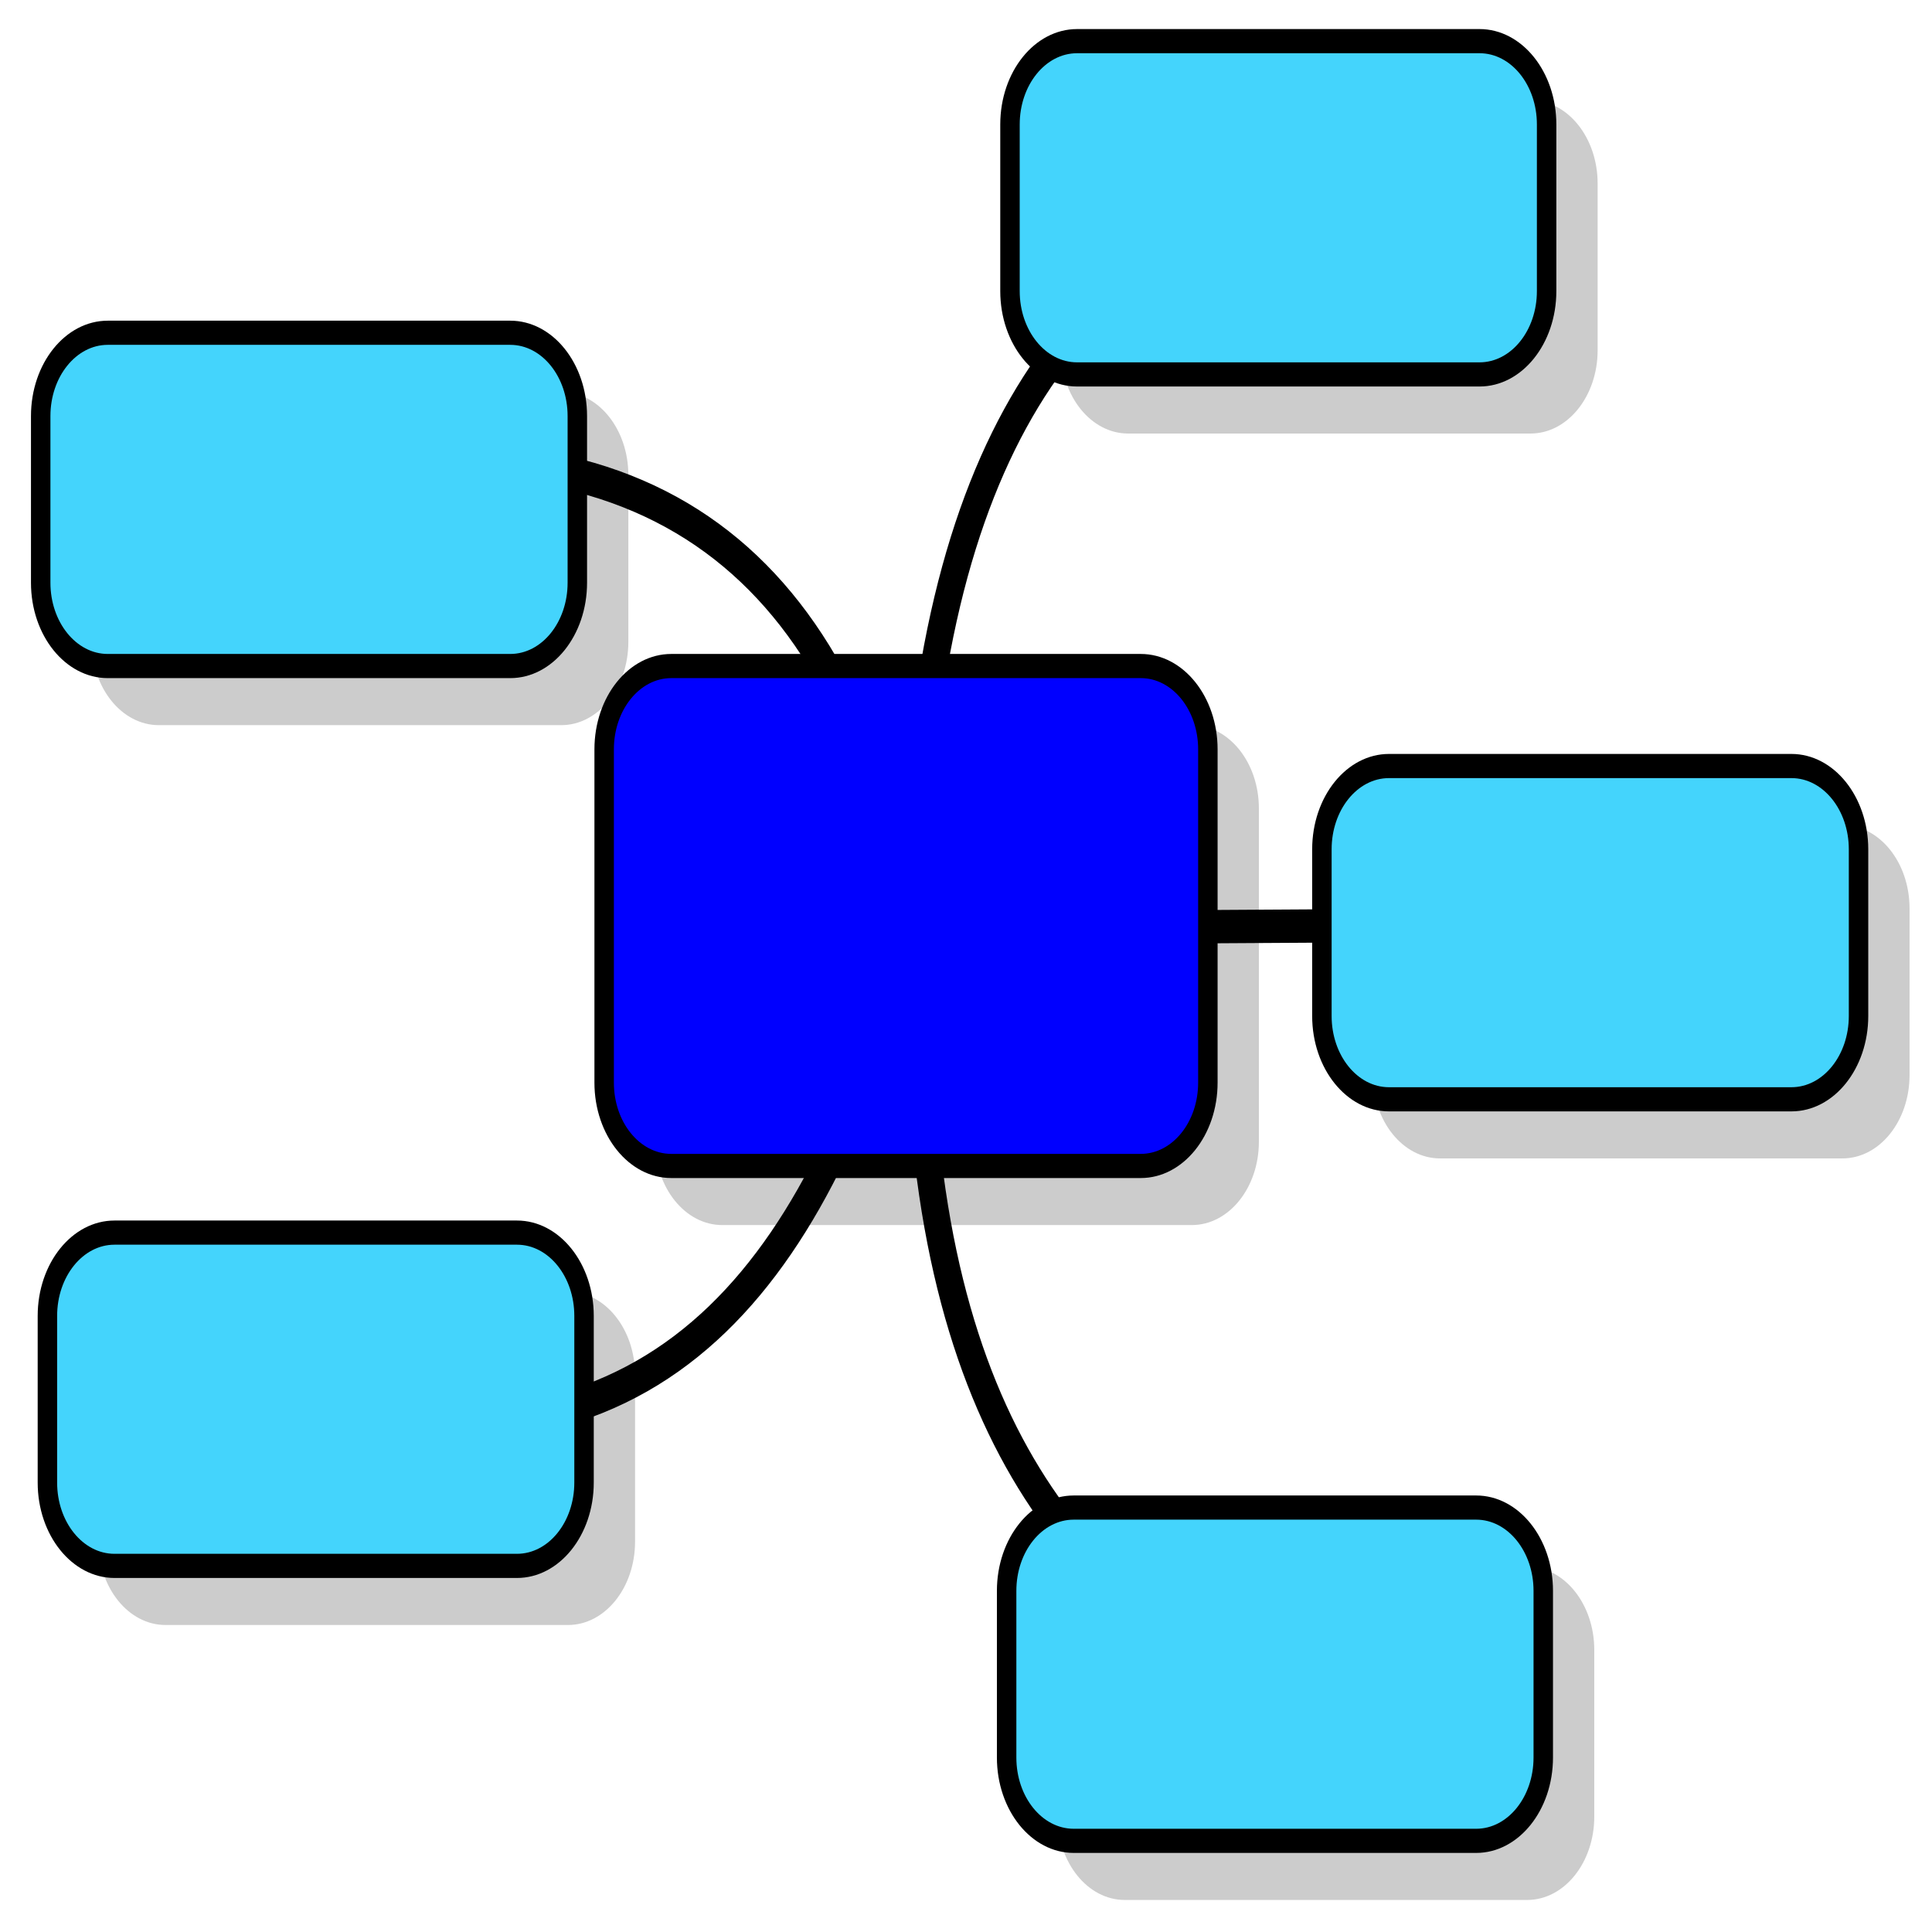
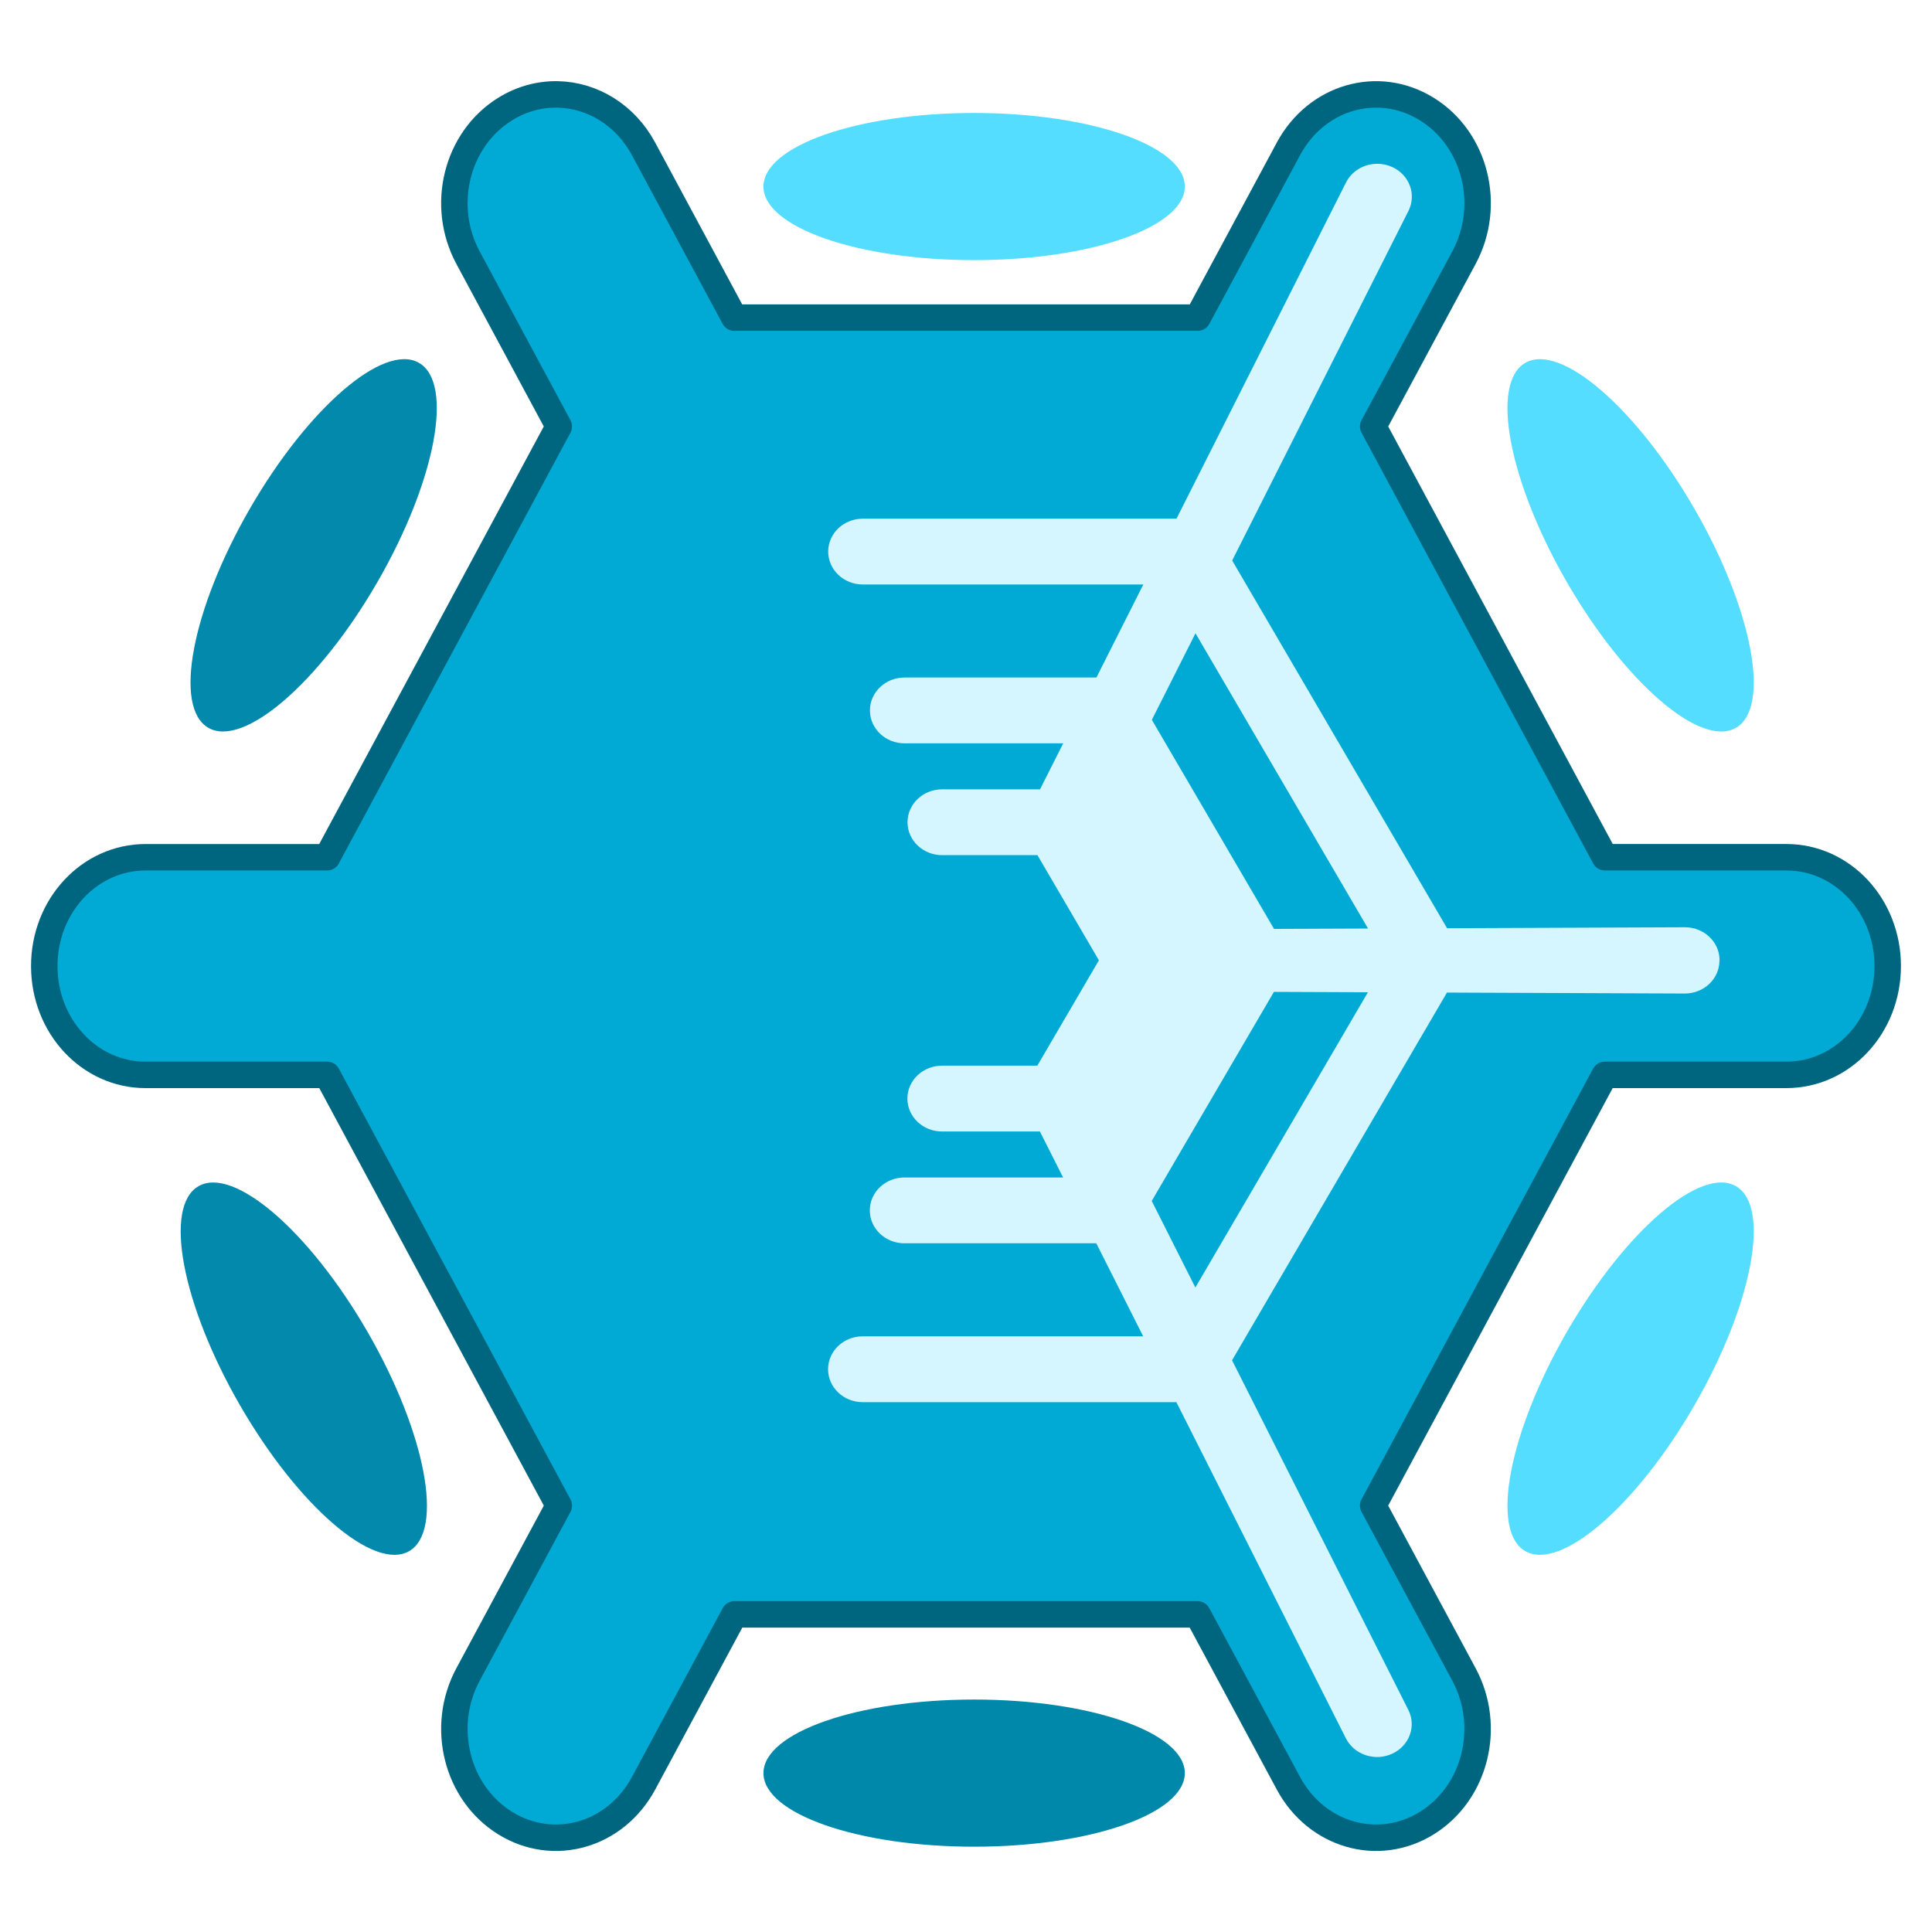
- <svg xmlns="http://www.w3.org/2000/svg" width="32" height="32" version="1.1" id="svg48">
-   <defs id="defs52" />
-   <g transform="matrix(0.1111034,0,0,-0.1380031,-2.536171,52.79066)" stroke="#000000" stroke-linecap="square" stroke-linejoin="round" stroke-width="2.9" id="g40-3" style="fill:#cccccc;stroke:none">
-     <g fill="#44d4fc" id="g36-6" style="fill:#cccccc;stroke:none">
-       <rect transform="scale(1,-1)" x="227.5" y="-283.5" width="80" height="40" ry="10" id="rect26-7" style="fill:#cccccc;stroke:none" />
-       <rect transform="scale(1,-1)" x="36.5" y="-335.5" width="80" height="40" ry="10" id="rect28-5" style="fill:#cccccc;stroke:none" />
-       <rect transform="scale(1,-1)" x="181" y="-370.5" width="80" height="40" ry="10" id="rect30-3" style="fill:#cccccc;stroke:none" />
-       <rect transform="scale(1,-1)" x="180.5" y="-194.5" width="80" height="40" ry="10" id="rect32-5" style="fill:#cccccc;stroke:none" />
-       <rect transform="scale(1,-1)" x="37.5" y="-227.5" width="80" height="40" ry="10" id="rect34-6" style="fill:#cccccc;stroke:none" />
-     </g>
-     <rect transform="scale(1,-1)" x="120.5" y="-295.5" width="90" height="60" ry="10" fill="#0000ff" id="rect38-2" style="fill:#cccccc;stroke:none" />
+ <svg xmlns="http://www.w3.org/2000/svg" width="145.34mm" height="145.34mm" version="1.1" viewBox="0 0 515 515">
+   <path transform="scale(.93753)" d="m158.66 26.846c-5.093-0.118-10.285 1.218-15.037 4.164-13.825 8.569-18.528 27.416-10.547 42.258l25.805 47.984-65.867 122.49h-51.611c-15.963 0-28.814 13.797-28.814 30.936s12.851 30.936 28.814 30.936h51.629l65.857 122.47-25.812 48c-7.982 14.842-3.278 33.691 10.547 42.26 13.824 8.569 31.378 3.518 39.359-11.324l25.818-48.01h131.71l25.818 48.01c7.982 14.842 25.535 19.893 39.359 11.324 13.825-8.569 18.53-27.418 10.549-42.26l-25.814-48.004 65.857-122.47h51.631c15.963 0 28.812-13.797 28.812-30.936s-12.849-30.936-28.812-30.936h-51.613l-65.867-122.48 25.807-47.988c7.982-14.842 3.276-33.689-10.549-42.258-13.824-8.569-31.378-3.52-39.359 11.322l-25.801 47.979h-131.75l-25.801-47.979c-5.238-9.74-14.598-15.262-24.322-15.486z" fill="#00aad4" stroke="#006680" stroke-linecap="round" stroke-linejoin="round" stroke-width="7.526" />
+   <path transform="scale(.93753)" d="m391.47 46.576a9.844 9.358 0 0 0-8.766 5.311l-48.195 95.584h-89.189a9.844 9.358 0 0 0-9.844 9.357 9.844 9.358 0 0 0 9.844 9.359h79.752l-13.336 26.447h-54.549a9.844 9.358 0 0 0-9.844 9.357 9.844 9.358 0 0 0 9.844 9.359h45.113l-6.594 13.076h-27.832a9.844 9.358 0 0 0-9.844 9.357 9.844 9.358 0 0 0 9.844 9.359h27.098l17.479 29.904h-0.01l-17.504 29.949h-27.098a9.844 9.358 0 0 0-9.844 9.359 9.844 9.358 0 0 0 9.844 9.357h27.832l6.594 13.076h-45.113a9.844 9.358 0 0 0-9.844 9.359 9.844 9.358 0 0 0 9.844 9.357h54.549l13.336 26.447h-79.752a9.844 9.358 0 0 0-9.844 9.359 9.844 9.358 0 0 0 9.844 9.357h89.189l48.195 95.584a9.844 9.358 0 0 0 13.131 4.393 9.844 9.358 0 0 0 4.621-12.484l-50.117-99.395 61.098-104.55 67.594 0.27a9.844 9.358 0 0 0 9.885-9.318 9.844 9.358 0 0 0 0-0.08h0.035a9.844 9.358 0 0 0 0-0.125 9.844 9.358 0 0 0-9.885-9.318l-67.594 0.27-61.098-104.55 50.117-99.395a9.844 9.358 0 0 0-4.621-12.484 9.844 9.358 0 0 0-4.365-0.918zm-51.562 133.48 49.061 83.949-26.729 0.107-34.74-59.445 12.408-24.611zm22.297 101.96 26.729 0.107-49.061 83.949-12.408-24.611 34.74-59.445z" fill="#d5f6ff" />
+   <g fill="#5df">
+     <ellipse cx="259.67" cy="49.729" rx="56.16" ry="19.613" />
+     <ellipse transform="rotate(-60)" cx="-98.625" cy="558.84" rx="56.16" ry="19.613" />
+     <ellipse transform="matrix(-.5 -.86603 -.86603 .5 0 0)" cx="-343.22" cy="-303.74" rx="56.16" ry="19.613" />
  </g>
-   <g transform="matrix(0.1111034,0,0,-0.1380031,-3.381452,51.8102)" fill="none" stroke="#000000" stroke-width="4" id="g10">
-     <path d="m 74.5,318.5 c 55.136,8.233 83.507,-12.592 92,-55 0.319,55.528 22.276,79.5 54.5,88.5" id="path4" />
-     <path d="M 270,264.5 166.5,264 c -12.954,-38.988 -35.309,-66.696 -88,-58" id="path6" />
-     <path d="m 167.5,263.5 c -1.986,-53.877 19.664,-77.226 49.5,-90" id="path8" />
-   </g>
-   <g transform="matrix(0.1111034,0,0,-0.1380031,-3.381149,51.81166)" stroke="#000000" stroke-linecap="square" stroke-linejoin="round" stroke-width="2.9" id="g40">
-     <g fill="#44d4fc" id="g36">
-       <rect transform="scale(1,-1)" x="227.5" y="-283.5" width="80" height="40" ry="10" id="rect26" />
-       <rect transform="scale(1,-1)" x="36.5" y="-335.5" width="80" height="40" ry="10" id="rect28" />
-       <rect transform="scale(1,-1)" x="181" y="-370.5" width="80" height="40" ry="10" id="rect30" />
-       <rect transform="scale(1,-1)" x="180.5" y="-194.5" width="80" height="40" ry="10" id="rect32" />
-       <rect transform="scale(1,-1)" x="37.5" y="-227.5" width="80" height="40" ry="10" id="rect34" />
-     </g>
-     <rect transform="scale(1,-1)" x="120.5" y="-295.5" width="90" height="60" ry="10" fill="#0000ff" id="rect38" />
+   <g fill="#08a">
+     <ellipse cx="259.67" cy="472.65" rx="56.16" ry="19.613" />
+     <ellipse transform="matrix(-.5 -.86603 -.86603 .5 0 0)" cx="-356.45" cy="112.28" rx="56.16" ry="19.613" opacity=".992" />
+     <ellipse transform="rotate(-60)" cx="-84.083" cy="145.09" rx="56.16" ry="19.613" opacity=".992" />
  </g>
</svg>
